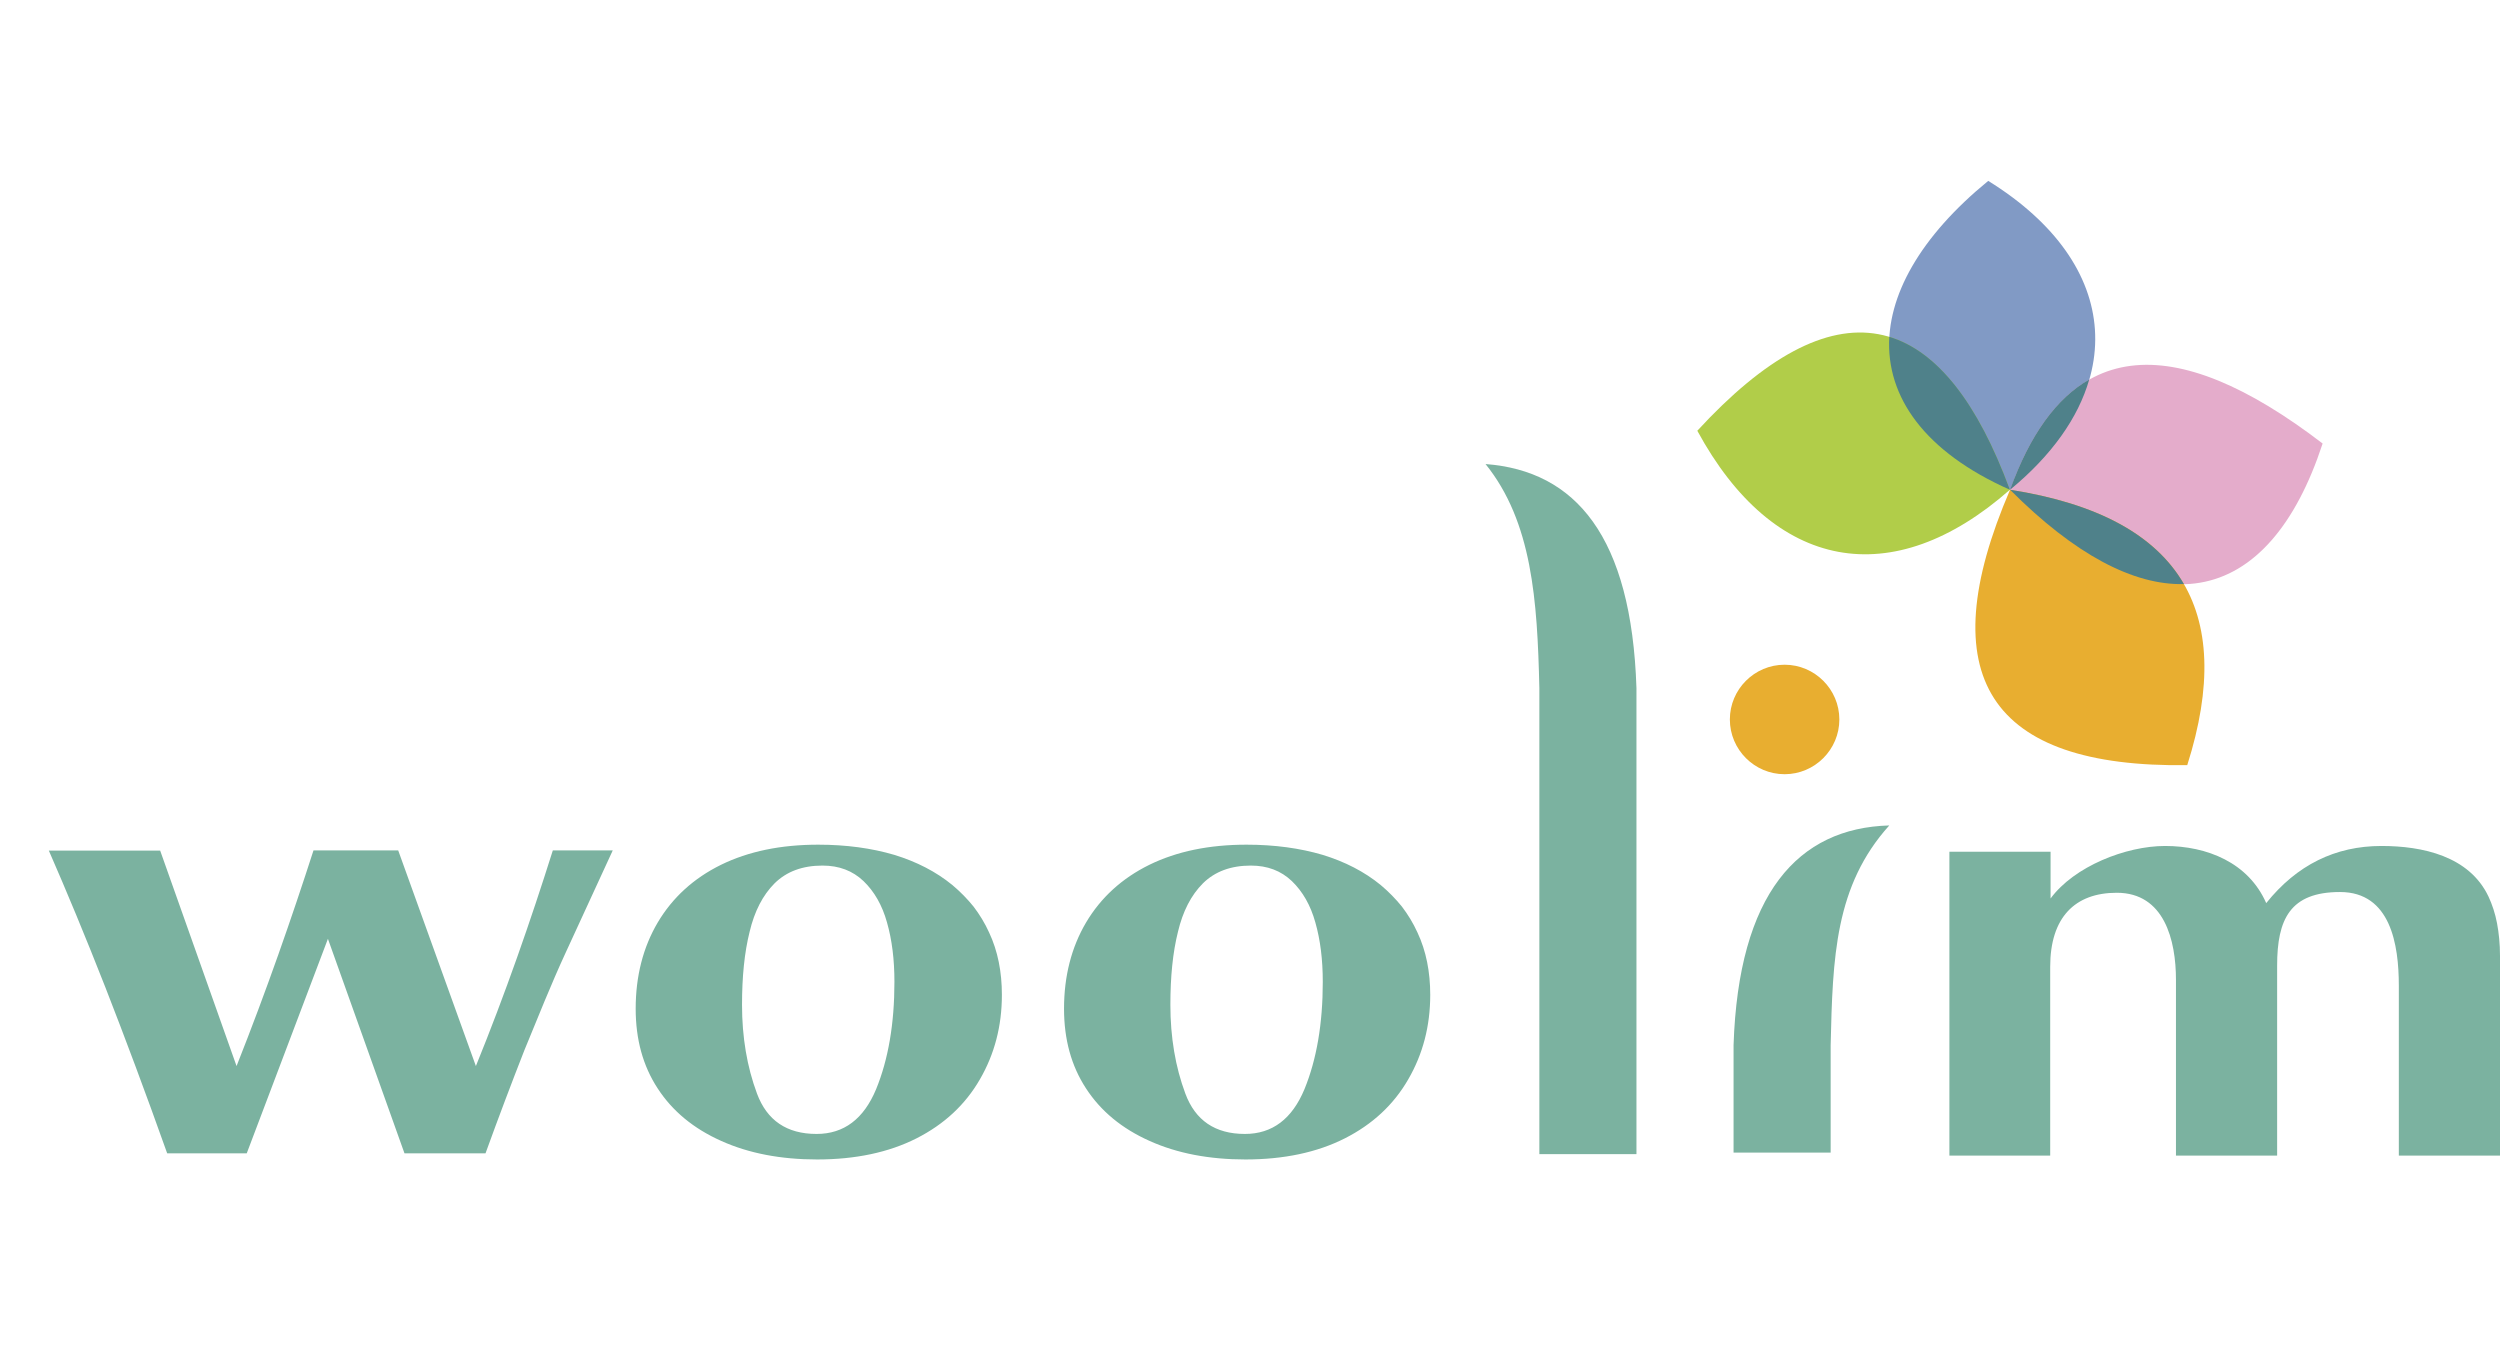
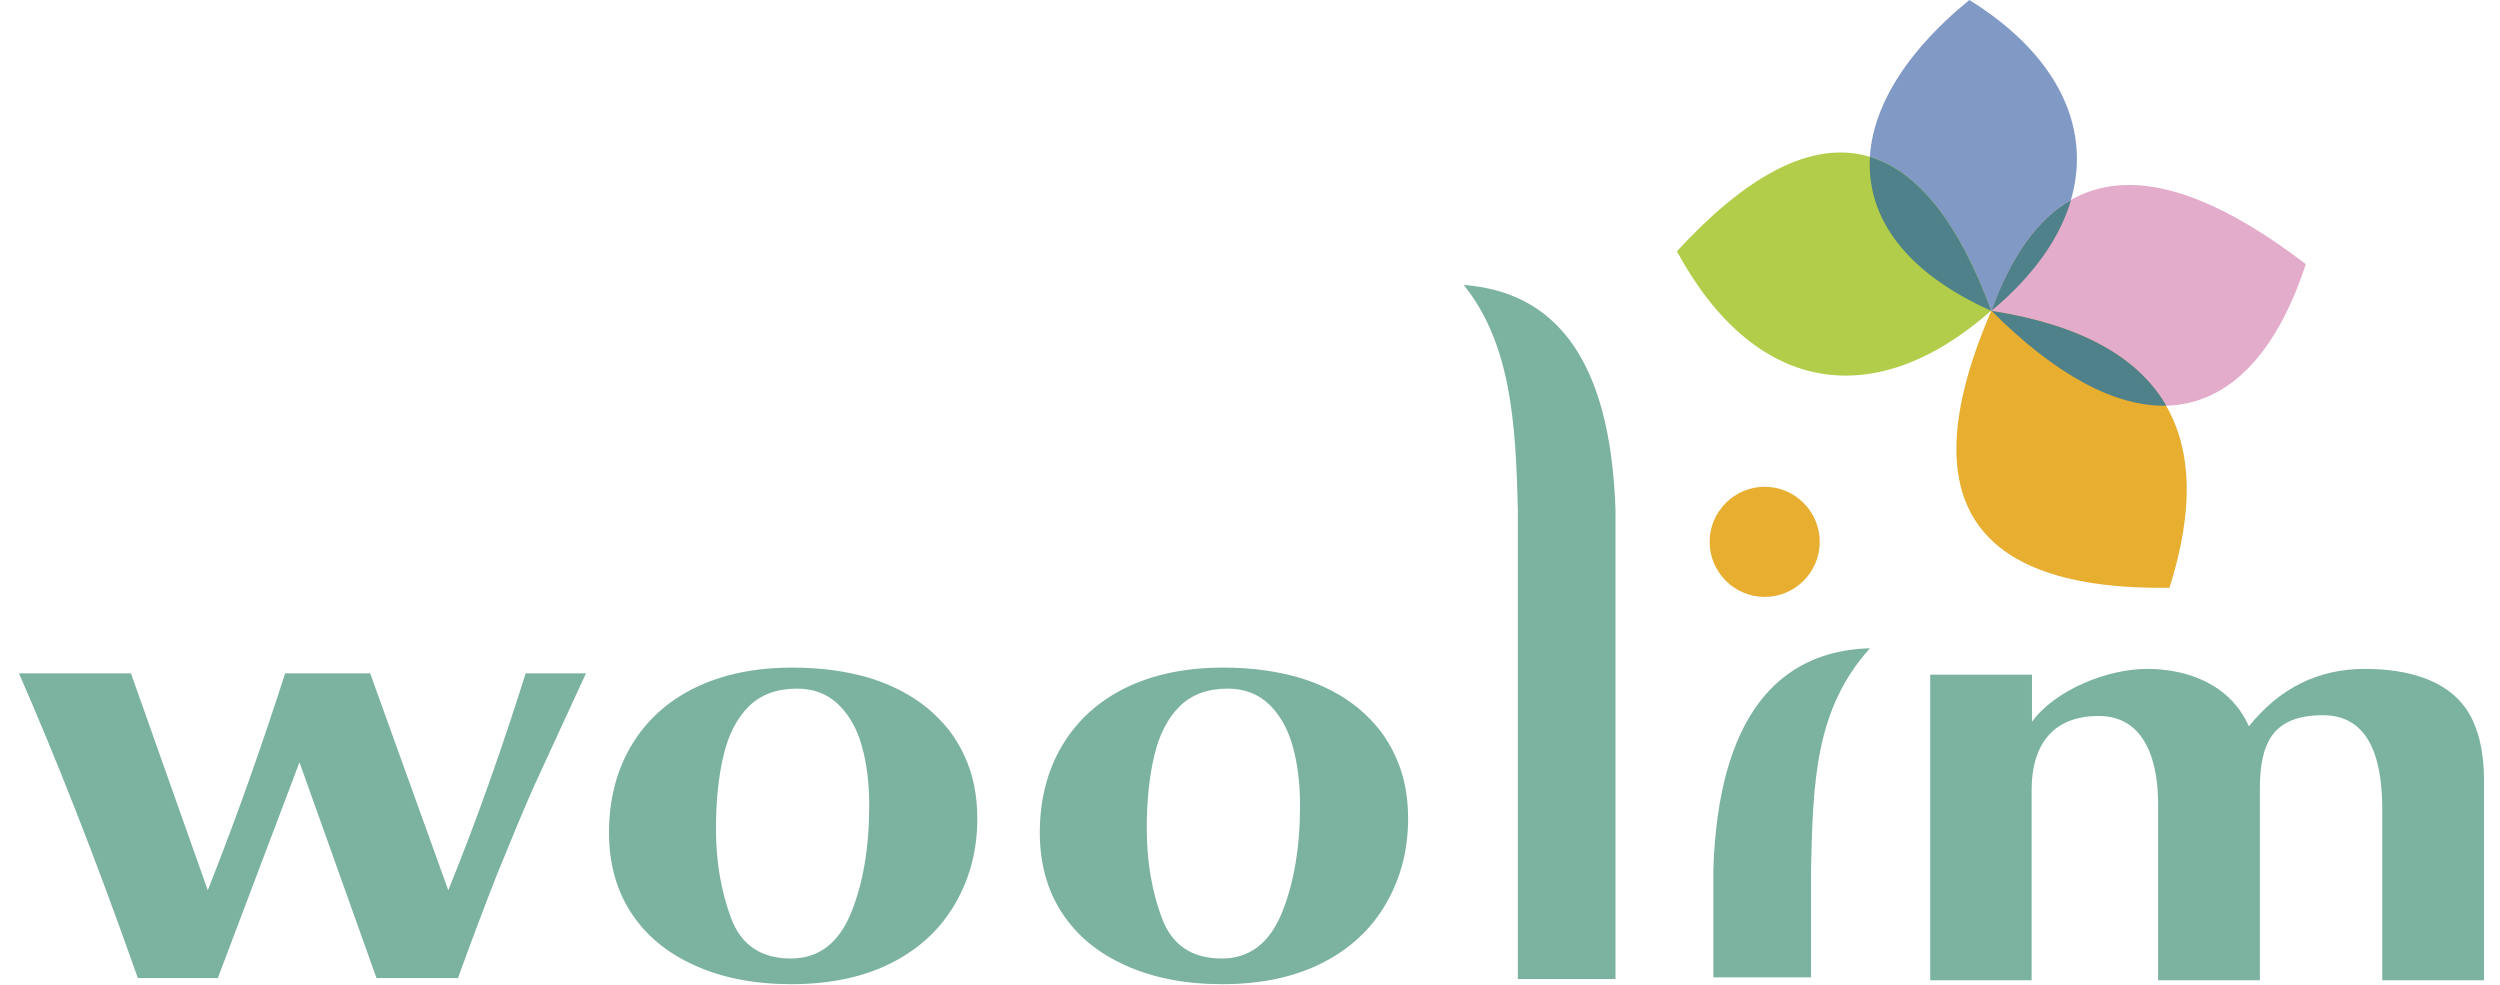
- <svg xmlns="http://www.w3.org/2000/svg" version="1.1" id="Слой_1" x="0px" y="0px" viewBox="0 0 1351.7 737.2" style="enable-background:new 0 0 1351.7 737.2;" xml:space="preserve">
+ <svg xmlns="http://www.w3.org/2000/svg" version="1.1" id="Слой_1" x="0px" y="0px" viewBox="0 0 1344 529.2" style="enable-background:new 0 0 1344 529.2;" xml:space="preserve">
  <style type="text/css">
	.st0{fill-rule:evenodd;clip-rule:evenodd;fill:#7BB2A0;}
	.st1{fill-rule:evenodd;clip-rule:evenodd;fill:#E8AE30;}
	.st2{fill-rule:evenodd;clip-rule:evenodd;fill:#819AC5;}
	.st3{fill-rule:evenodd;clip-rule:evenodd;fill:#E4ACCB;}
	.st4{fill-rule:evenodd;clip-rule:evenodd;fill:#B1CD49;}
	.st5{fill-rule:evenodd;clip-rule:evenodd;fill:#4F818A;}
</style>
  <g>
-     <path class="st0" d="M127.9,576.4c16.3-41.1,30-80.6,41.6-116.6h45.8l42,116.6c15.9-39.1,29.6-78.5,41.6-116.6h32.4l-25.6,55.6   c-7.7,16.7-14.7,34.3-22.2,52.5c-6.9,17.6-13.9,36.1-21,55.7h-43.8l-41.4-116l-43.9,116h-43c-11.7-32.9-22.9-62.8-33.4-89.7   c-10.9-27.8-21.2-52.5-30.6-74h60.2L127.9,576.4z" />
-     <path class="st0" d="M343.7,545.4c0-17.6,4-33.2,11.9-46.6c8-13.5,19.4-23.9,34.2-31.2c14.9-7.3,32.4-10.9,52.6-10.9   c15.2,0,28.9,1.9,41.1,5.5c12.1,3.7,22.6,9.1,31.4,16.3c4.3,3.6,8.2,7.6,11.5,11.7c3.2,4.2,6.1,8.9,8.4,14   c4.7,10,6.9,21.3,6.9,33.7c0,16.9-4,32.1-11.9,45.7c-7.9,13.7-19.3,24.3-34.3,31.9c-15,7.6-33,11.4-53.7,11.4   c-19.6,0-36.9-3.3-51.8-10c-15-6.7-26.4-16.1-34.4-28.4C347.6,576.3,343.7,561.9,343.7,545.4L343.7,545.4z M401.2,543.3   c0,17.5,2.7,33.5,8.1,48c5.4,14.5,16.1,21.8,32.2,21.8c14.8,0,25.5-8.1,32.2-24.2c6.6-16.1,9.9-35.5,9.9-58c0-12-1.3-22.6-4-32.1   c-2.6-9.4-6.9-16.8-12.7-22.4c-5.9-5.6-13.2-8.4-22.2-8.4c-10.8,0-19.4,3.2-25.9,9.6c-6.4,6.4-10.9,15.2-13.5,26.2   C402.5,515,401.2,528.1,401.2,543.3z" />
-     <path class="st0" d="M884.8,624h-52.5V372c-1.1-47.5-3.9-89.8-29.1-121.1c48.8,3.7,78.9,39.2,81.6,121.1V624z" />
-     <path class="st0" d="M1053.9,460.5h54.8v25.3c12.8-17.4,40.8-28.4,61.9-28.4c22.7,0,45.1,9,54.7,30.9   c16.5-20.6,37.3-30.9,62.3-30.9c22.1,0,47.5,5.4,57.9,27.4c2,4.3,3.6,9.1,4.6,14.4c1,5.3,1.6,11.2,1.6,17.6v108H1297v-91.8   c0-22.2-4.4-50.7-31.8-50.7c-27,0-34,14.7-34,39.8v102.7h-54.7v-95c0-21.5-6.3-47.1-32-47.1c-22.7,0-36,13.4-36,40v102.1h-54.5   V460.5z" />
-     <path class="st0" d="M937.3,623.2h52.5v-58.1c1.1-47.5,2.3-86.2,31.7-118.8c-49.4,1.4-81.5,36.9-84.2,118.8V623.2z" />
-     <path class="st1" d="M964.9,418.6c16.3,0,29.6-13.3,29.6-29.6c0-16.3-13.3-29.6-29.6-29.6c-16.3,0-29.6,13.3-29.6,29.6   C935.3,405.3,948.6,418.6,964.9,418.6z" />
-     <path class="st2" d="M1075,97.8c73.1,45.3,76.8,113.4,11.8,167.1C1001.9,227.1,1001.5,157.9,1075,97.8z" />
-     <path class="st3" d="M1255.8,239.8c-29.2,89.1-91.1,103.2-169,25.1C1116.8,181.5,1174.7,177.7,1255.8,239.8z" />
-     <path class="st1" d="M1086.8,264.8c90.9,14.2,122.8,63.9,95.8,148.9C1075.3,415.2,1043.4,365.6,1086.8,264.8z" />
-     <path class="st4" d="M917.7,232.9c73.4-79.8,131.2-70.1,169,31.9C1023.2,320.7,959,309,917.7,232.9z" />
-     <path class="st0" d="M575.3,545.4c0-17.6,4-33.2,11.9-46.6c8-13.5,19.4-23.9,34.2-31.2c14.9-7.3,32.4-10.9,52.6-10.9   c15.2,0,28.9,1.9,41.1,5.5c12.1,3.7,22.6,9.1,31.4,16.3c4.3,3.6,8.2,7.6,11.5,11.7c3.2,4.2,6.1,8.9,8.4,14   c4.7,10,6.9,21.3,6.9,33.7c0,16.9-4,32.1-11.9,45.7c-7.9,13.7-19.3,24.3-34.3,31.9c-15,7.6-33,11.4-53.7,11.4   c-19.6,0-36.9-3.3-51.8-10c-15-6.7-26.4-16.1-34.4-28.4C579.2,576.3,575.3,561.9,575.3,545.4L575.3,545.4z M632.8,543.3   c0,17.5,2.7,33.5,8.1,48c5.4,14.5,16.1,21.8,32.2,21.8c14.8,0,25.5-8.1,32.2-24.2c6.6-16.1,9.9-35.5,9.9-58c0-12-1.3-22.6-4-32.1   c-2.6-9.4-6.9-16.8-12.7-22.4c-5.9-5.6-13.2-8.4-22.2-8.4c-10.8,0-19.4,3.2-25.9,9.6c-6.4,6.4-10.9,15.2-13.5,26.2   C634.1,515,632.8,528.1,632.8,543.3z" />
+     <path class="st0" d="M111.7,478.6c16.3-41.1,30-80.6,41.6-116.6H199l42,116.6c15.9-39.1,29.6-78.5,41.6-116.6h32.4l-25.6,55.6   c-7.7,16.7-14.7,34.3-22.2,52.5c-6.9,17.6-13.9,36.1-21,55.7h-43.8l-41.4-116l-43.9,116h-43C62.5,492.9,51.4,463,40.8,436   c-10.9-27.8-21.2-52.5-30.6-74h60.2L111.7,478.6z" />
+     <path class="st0" d="M327.4,447.6c0-17.6,4-33.2,11.9-46.6c8-13.5,19.4-23.9,34.2-31.2c14.9-7.3,32.4-10.9,52.6-10.9   c15.2,0,28.9,1.9,41.1,5.5c12.1,3.7,22.6,9.1,31.4,16.3c4.3,3.6,8.2,7.6,11.5,11.7c3.2,4.2,6.1,8.9,8.4,14   c4.7,10,6.9,21.3,6.9,33.7c0,16.9-4,32.1-11.9,45.7c-7.9,13.7-19.3,24.3-34.3,31.9c-15,7.6-33,11.4-53.7,11.4   c-19.6,0-36.9-3.3-51.8-10c-15-6.7-26.4-16.1-34.4-28.4C331.4,478.6,327.4,464.2,327.4,447.6L327.4,447.6z M384.9,445.5   c0,17.5,2.7,33.5,8.1,48c5.4,14.5,16.1,21.8,32.2,21.8c14.8,0,25.5-8.1,32.2-24.2c6.6-16.1,9.9-35.5,9.9-58c0-12-1.3-22.6-4-32.1   c-2.6-9.4-6.9-16.8-12.7-22.4c-5.9-5.6-13.2-8.4-22.2-8.4c-10.8,0-19.4,3.2-25.9,9.6c-6.4,6.4-10.9,15.2-13.5,26.2   C386.3,417.2,384.9,430.4,384.9,445.5z" />
+     <path class="st0" d="M868.5,526.3H816v-252c-1.1-47.5-3.9-89.8-29.1-121.1c48.8,3.7,78.9,39.2,81.6,121.1V526.3z" />
+     <path class="st0" d="M1037.6,362.7h54.8V388c12.8-17.4,40.8-28.4,61.9-28.4c22.7,0,45.1,9,54.7,30.9c16.5-20.6,37.3-30.9,62.3-30.9   c22.1,0,47.5,5.4,57.9,27.4c2,4.3,3.6,9.1,4.6,14.4c1,5.3,1.6,11.2,1.6,17.6v108h-54.7v-91.8c0-22.2-4.4-50.7-31.8-50.7   c-27,0-34,14.7-34,39.8v102.7h-54.7v-95c0-21.5-6.3-47.1-32-47.1c-22.7,0-36,13.4-36,40v102.1h-54.5V362.7z" />
+     <path class="st0" d="M921.1,525.4h52.5v-58.1c1.1-47.5,2.3-86.2,31.7-118.8c-49.4,1.4-81.5,36.9-84.2,118.8V525.4z" />
+     <path class="st1" d="M948.7,320.9c16.3,0,29.6-13.3,29.6-29.6c0-16.3-13.3-29.6-29.6-29.6c-16.3,0-29.6,13.3-29.6,29.6   C919.1,307.6,932.4,320.9,948.7,320.9z" />
+     <path class="st2" d="M1058.7,0c73.1,45.3,76.8,113.4,11.8,167.1C985.6,129.4,985.2,60.1,1058.7,0z" />
+     <path class="st3" d="M1239.6,142c-29.2,89.1-91.1,103.2-169,25.1C1100.5,83.7,1158.5,79.9,1239.6,142z" />
+     <path class="st1" d="M1070.5,167.1c90.9,14.2,122.8,63.9,95.8,148.9C1059.1,317.4,1027.1,267.8,1070.5,167.1z" />
+     <path class="st4" d="M901.5,135.1c73.4-79.8,131.2-70.1,169,31.9C1007,222.9,942.8,211.3,901.5,135.1z" />
+     <path class="st0" d="M559,447.6c0-17.6,4-33.2,11.9-46.6c8-13.5,19.4-23.9,34.2-31.2c14.9-7.3,32.4-10.9,52.6-10.9   c15.2,0,28.9,1.9,41.1,5.5c12.1,3.7,22.6,9.1,31.4,16.3c4.3,3.6,8.2,7.6,11.5,11.7c3.2,4.2,6.1,8.9,8.4,14   c4.7,10,6.9,21.3,6.9,33.7c0,16.9-4,32.1-11.9,45.7c-7.9,13.7-19.3,24.3-34.3,31.9c-15,7.6-33,11.4-53.7,11.4   c-19.6,0-36.9-3.3-51.8-10c-15-6.7-26.4-16.1-34.4-28.4C563,478.6,559,464.2,559,447.6L559,447.6z M616.5,445.5   c0,17.5,2.7,33.5,8.1,48c5.4,14.5,16.1,21.8,32.2,21.8c14.8,0,25.5-8.1,32.2-24.2c6.6-16.1,9.9-35.5,9.9-58c0-12-1.3-22.6-4-32.1   c-2.6-9.4-6.9-16.8-12.7-22.4c-5.9-5.6-13.2-8.4-22.2-8.4c-10.8,0-19.4,3.2-25.9,9.6c-6.4,6.4-10.9,15.2-13.5,26.2   C617.9,417.2,616.5,430.4,616.5,445.5z" />
    <g>
-       <path class="st5" d="M1086.8,264.8c10.8-29.9,25.1-49.5,42.8-59.6C1123.7,225.8,1109.4,246.2,1086.8,264.8z" />
-       <path class="st5" d="M1086.8,264.8c47.3,7.4,78.6,24.4,94,51C1153.7,316.5,1121.9,300,1086.8,264.8z" />
-       <path class="st5" d="M1021.5,182.1c25.8,7.8,47.7,35.3,65.2,82.7C1040.8,244.4,1019.6,214.7,1021.5,182.1z" />
+       <path class="st5" d="M1070.6,167.1c10.8-29.9,25.1-49.5,42.8-59.6C1107.4,128,1093.1,148.4,1070.6,167.1z" />
+       <path class="st5" d="M1070.6,167.1c47.3,7.4,78.6,24.4,94,51C1137.5,218.7,1105.7,202.2,1070.6,167.1z" />
+       <path class="st5" d="M1005.3,84.4c25.8,7.8,47.7,35.3,65.2,82.7C1024.5,146.6,1003.3,116.9,1005.3,84.4z" />
    </g>
  </g>
</svg>
